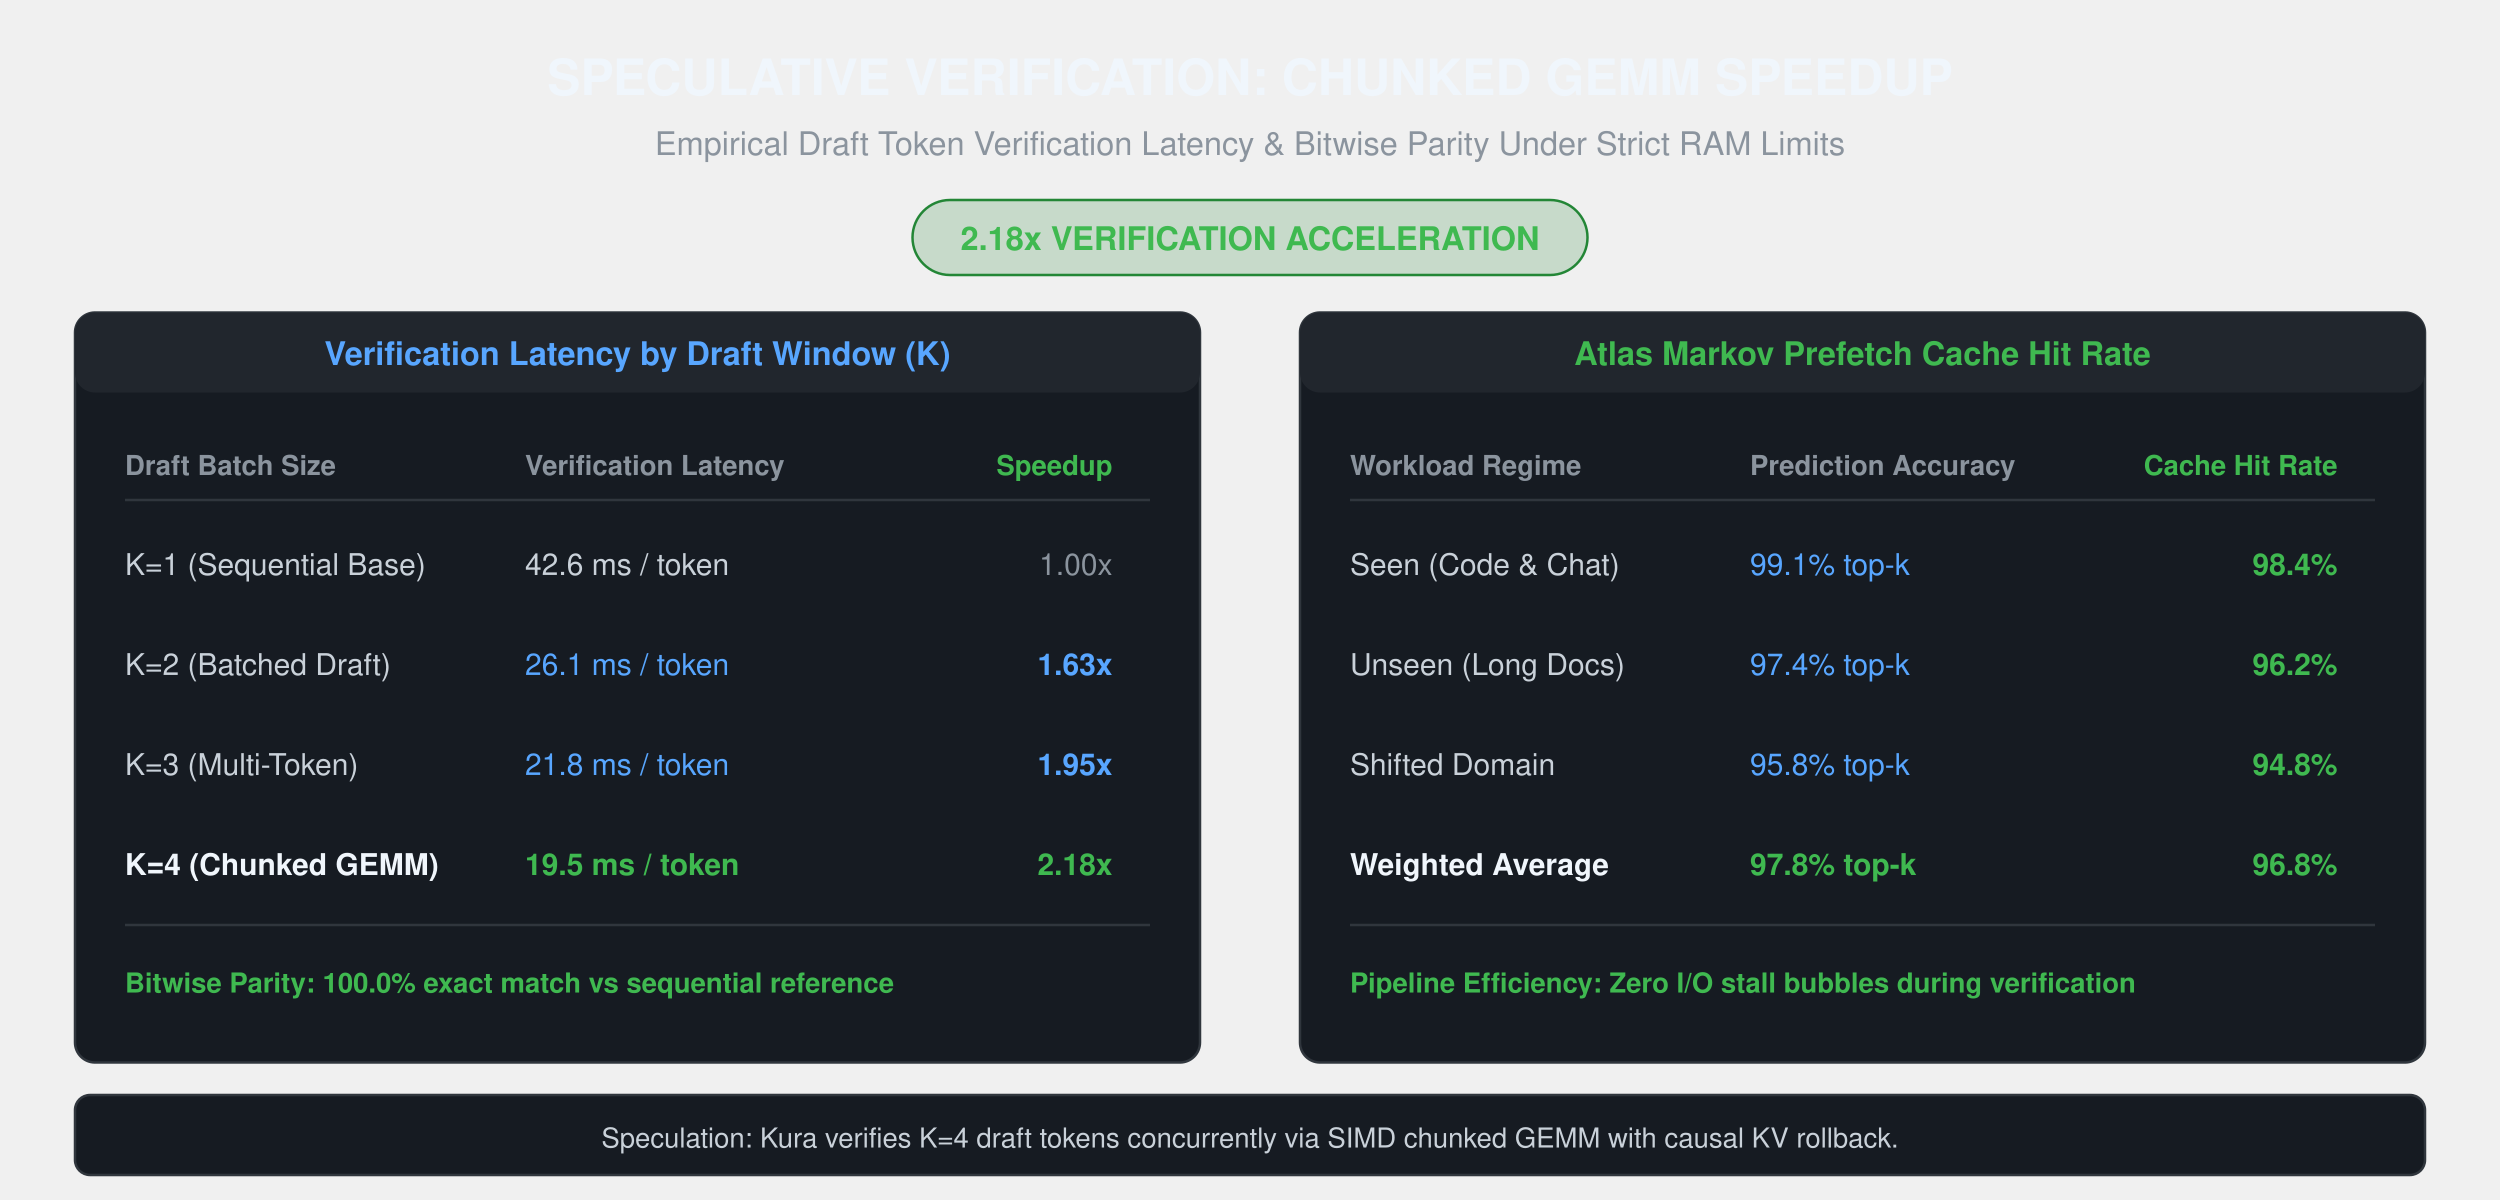
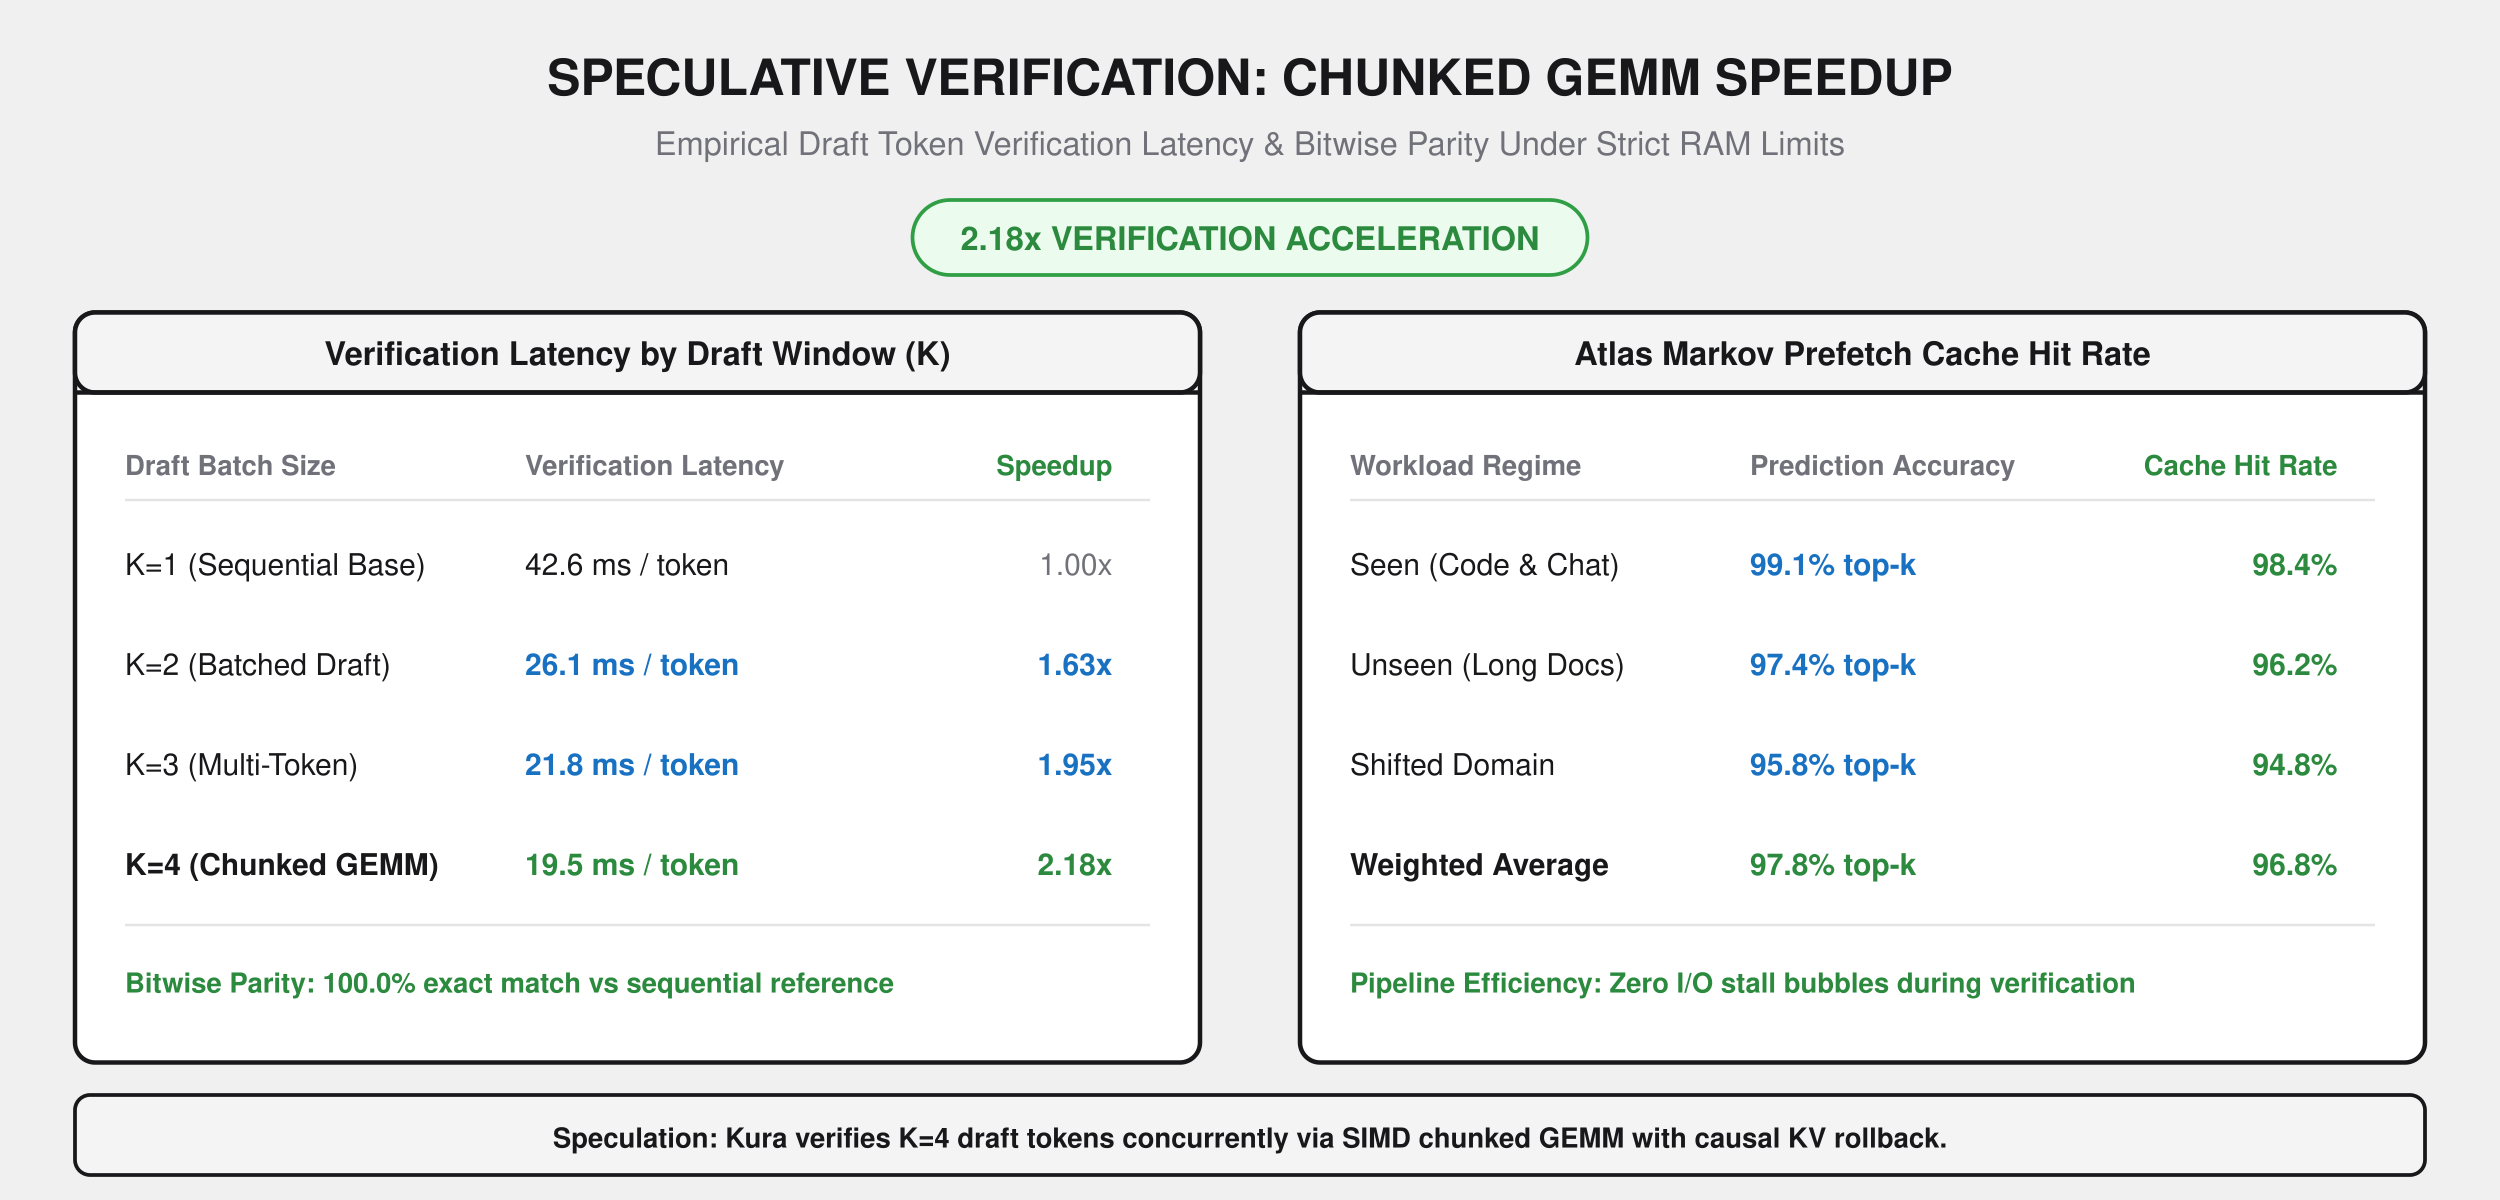
- <svg xmlns="http://www.w3.org/2000/svg" viewBox="0 0 1000 480" width="100%" height="100%" style="background:#0d1117;font-family:-apple-system,BlinkMacSystemFont,'Segoe UI',Helvetica,Arial,sans-serif;">
-   <text x="500" y="38" text-anchor="middle" fill="#f0f6fc" font-size="20" font-weight="700">SPECULATIVE VERIFICATION: CHUNKED GEMM SPEEDUP</text>
-   <text x="500" y="62" text-anchor="middle" fill="#8b949e" font-size="13">Empirical Draft Token Verification Latency &amp; Bitwise Parity Under Strict RAM Limits</text>
+ <svg xmlns="http://www.w3.org/2000/svg" viewBox="0 0 1000 480" width="100%" height="100%" style="background:#ffffff;font-family:-apple-system,BlinkMacSystemFont,'Segoe UI',Helvetica,Arial,sans-serif;">
+   <text x="500" y="38" text-anchor="middle" fill="#18181b" font-size="20" font-weight="800">SPECULATIVE VERIFICATION: CHUNKED GEMM SPEEDUP</text>
+   <text x="500" y="62" text-anchor="middle" fill="#71717a" font-size="13">Empirical Draft Token Verification Latency &amp; Bitwise Parity Under Strict RAM Limits</text>
  <g transform="translate(365, 80)">
-     <rect width="270" height="30" rx="15" fill="#238636" fill-opacity="0.2" stroke="#238636" />
-     <text x="135" y="20" text-anchor="middle" fill="#3fb950" font-size="13" font-weight="700">2.18x VERIFICATION ACCELERATION</text>
+     <rect width="270" height="30" rx="15" fill="#ebfbee" stroke="#2f9e44" stroke-width="1.5" />
+     <text x="135" y="20" text-anchor="middle" fill="#2b8a3e" font-size="13" font-weight="800">2.18x VERIFICATION ACCELERATION</text>
  </g>
  <g transform="translate(30, 125)">
-     <rect width="450" height="300" rx="8" fill="#161b22" stroke="#30363d" />
-     <rect width="450" height="32" rx="8" fill="#21262d" />
-     <text x="225" y="21" text-anchor="middle" fill="#58a6ff" font-size="13" font-weight="700">Verification Latency by Draft Window (K)</text>
+     <rect width="450" height="300" rx="8" fill="#ffffff" stroke="#18181b" stroke-width="1.8" />
+     <rect width="450" height="32" rx="8" fill="#f4f4f5" stroke="#18181b" stroke-width="1.8" />
+     <line x1="0" y1="32" x2="450" y2="32" stroke="#18181b" stroke-width="1.8" />
+     <text x="225" y="21" text-anchor="middle" fill="#18181b" font-size="13" font-weight="800">Verification Latency by Draft Window (K)</text>
    <g transform="translate(20, 50)">
-       <text x="0" y="15" fill="#8b949e" font-size="11" font-weight="700">Draft Batch Size</text>
-       <text x="160" y="15" fill="#8b949e" font-size="11" font-weight="700">Verification Latency</text>
-       <text x="395" y="15" text-anchor="end" fill="#3fb950" font-size="11" font-weight="700">Speedup</text>
-       <line x1="0" y1="25" x2="410" y2="25" stroke="#30363d" />
-       <text x="0" y="55" fill="#c9d1d9" font-size="12">K=1 (Sequential Base)</text>
-       <text x="160" y="55" fill="#c9d1d9" font-size="12">42.6 ms / token</text>
-       <text x="395" y="55" text-anchor="end" fill="#8b949e" font-size="12">1.00x</text>
-       <text x="0" y="95" fill="#c9d1d9" font-size="12">K=2 (Batched Draft)</text>
-       <text x="160" y="95" fill="#58a6ff" font-size="12">26.1 ms / token</text>
-       <text x="395" y="95" text-anchor="end" fill="#58a6ff" font-size="12" font-weight="600">1.63x</text>
-       <text x="0" y="135" fill="#c9d1d9" font-size="12">K=3 (Multi-Token)</text>
-       <text x="160" y="135" fill="#58a6ff" font-size="12">21.8 ms / token</text>
-       <text x="395" y="135" text-anchor="end" fill="#58a6ff" font-size="12" font-weight="600">1.95x</text>
-       <text x="0" y="175" fill="#f0f6fc" font-size="12" font-weight="700">K=4 (Chunked GEMM)</text>
-       <text x="160" y="175" fill="#3fb950" font-size="12" font-weight="700">19.5 ms / token</text>
-       <text x="395" y="175" text-anchor="end" fill="#3fb950" font-size="12" font-weight="700">2.18x</text>
-       <line x1="0" y1="195" x2="410" y2="195" stroke="#30363d" />
-       <text x="0" y="222" fill="#3fb950" font-size="11" font-weight="600">Bitwise Parity: 100.0% exact match vs sequential reference</text>
+       <text x="0" y="15" fill="#71717a" font-size="11" font-weight="700">Draft Batch Size</text>
+       <text x="160" y="15" fill="#71717a" font-size="11" font-weight="700">Verification Latency</text>
+       <text x="395" y="15" text-anchor="end" fill="#2b8a3e" font-size="11" font-weight="800">Speedup</text>
+       <line x1="0" y1="25" x2="410" y2="25" stroke="#e4e4e7" />
+       <text x="0" y="55" fill="#18181b" font-size="12">K=1 (Sequential Base)</text>
+       <text x="160" y="55" fill="#18181b" font-size="12">42.6 ms / token</text>
+       <text x="395" y="55" text-anchor="end" fill="#71717a" font-size="12">1.00x</text>
+       <text x="0" y="95" fill="#18181b" font-size="12">K=2 (Batched Draft)</text>
+       <text x="160" y="95" fill="#1971c2" font-size="12" font-weight="700">26.1 ms / token</text>
+       <text x="395" y="95" text-anchor="end" fill="#1971c2" font-size="12" font-weight="700">1.63x</text>
+       <text x="0" y="135" fill="#18181b" font-size="12">K=3 (Multi-Token)</text>
+       <text x="160" y="135" fill="#1971c2" font-size="12" font-weight="700">21.8 ms / token</text>
+       <text x="395" y="135" text-anchor="end" fill="#1971c2" font-size="12" font-weight="700">1.95x</text>
+       <text x="0" y="175" fill="#18181b" font-size="12" font-weight="800">K=4 (Chunked GEMM)</text>
+       <text x="160" y="175" fill="#2b8a3e" font-size="12" font-weight="800">19.5 ms / token</text>
+       <text x="395" y="175" text-anchor="end" fill="#2b8a3e" font-size="12" font-weight="800">2.18x</text>
+       <line x1="0" y1="195" x2="410" y2="195" stroke="#e4e4e7" />
+       <text x="0" y="222" fill="#2b8a3e" font-size="11" font-weight="700">Bitwise Parity: 100.0% exact match vs sequential reference</text>
    </g>
  </g>
  <g transform="translate(520, 125)">
-     <rect width="450" height="300" rx="8" fill="#161b22" stroke="#30363d" />
-     <rect width="450" height="32" rx="8" fill="#21262d" />
-     <text x="225" y="21" text-anchor="middle" fill="#3fb950" font-size="13" font-weight="700">Atlas Markov Prefetch Cache Hit Rate</text>
+     <rect width="450" height="300" rx="8" fill="#ffffff" stroke="#18181b" stroke-width="1.8" />
+     <rect width="450" height="32" rx="8" fill="#f4f4f5" stroke="#18181b" stroke-width="1.8" />
+     <line x1="0" y1="32" x2="450" y2="32" stroke="#18181b" stroke-width="1.8" />
+     <text x="225" y="21" text-anchor="middle" fill="#18181b" font-size="13" font-weight="800">Atlas Markov Prefetch Cache Hit Rate</text>
    <g transform="translate(20, 50)">
-       <text x="0" y="15" fill="#8b949e" font-size="11" font-weight="700">Workload Regime</text>
-       <text x="160" y="15" fill="#8b949e" font-size="11" font-weight="700">Prediction Accuracy</text>
-       <text x="395" y="15" text-anchor="end" fill="#3fb950" font-size="11" font-weight="700">Cache Hit Rate</text>
-       <line x1="0" y1="25" x2="410" y2="25" stroke="#30363d" />
-       <text x="0" y="55" fill="#c9d1d9" font-size="12">Seen (Code &amp; Chat)</text>
-       <text x="160" y="55" fill="#58a6ff" font-size="12">99.1% top-k</text>
-       <text x="395" y="55" text-anchor="end" fill="#3fb950" font-size="12" font-weight="600">98.4%</text>
-       <text x="0" y="95" fill="#c9d1d9" font-size="12">Unseen (Long Docs)</text>
-       <text x="160" y="95" fill="#58a6ff" font-size="12">97.4% top-k</text>
-       <text x="395" y="95" text-anchor="end" fill="#3fb950" font-size="12" font-weight="600">96.2%</text>
-       <text x="0" y="135" fill="#c9d1d9" font-size="12">Shifted Domain</text>
-       <text x="160" y="135" fill="#58a6ff" font-size="12">95.8% top-k</text>
-       <text x="395" y="135" text-anchor="end" fill="#3fb950" font-size="12" font-weight="600">94.8%</text>
-       <text x="0" y="175" fill="#f0f6fc" font-size="12" font-weight="700">Weighted Average</text>
-       <text x="160" y="175" fill="#3fb950" font-size="12" font-weight="700">97.8% top-k</text>
-       <text x="395" y="175" text-anchor="end" fill="#3fb950" font-size="12" font-weight="700">96.8%</text>
-       <line x1="0" y1="195" x2="410" y2="195" stroke="#30363d" />
-       <text x="0" y="222" fill="#3fb950" font-size="11" font-weight="600">Pipeline Efficiency: Zero I/O stall bubbles during verification</text>
+       <text x="0" y="15" fill="#71717a" font-size="11" font-weight="700">Workload Regime</text>
+       <text x="160" y="15" fill="#71717a" font-size="11" font-weight="700">Prediction Accuracy</text>
+       <text x="395" y="15" text-anchor="end" fill="#2b8a3e" font-size="11" font-weight="800">Cache Hit Rate</text>
+       <line x1="0" y1="25" x2="410" y2="25" stroke="#e4e4e7" />
+       <text x="0" y="55" fill="#18181b" font-size="12">Seen (Code &amp; Chat)</text>
+       <text x="160" y="55" fill="#1971c2" font-size="12" font-weight="700">99.1% top-k</text>
+       <text x="395" y="55" text-anchor="end" fill="#2b8a3e" font-size="12" font-weight="700">98.4%</text>
+       <text x="0" y="95" fill="#18181b" font-size="12">Unseen (Long Docs)</text>
+       <text x="160" y="95" fill="#1971c2" font-size="12" font-weight="700">97.4% top-k</text>
+       <text x="395" y="95" text-anchor="end" fill="#2b8a3e" font-size="12" font-weight="700">96.2%</text>
+       <text x="0" y="135" fill="#18181b" font-size="12">Shifted Domain</text>
+       <text x="160" y="135" fill="#1971c2" font-size="12" font-weight="700">95.8% top-k</text>
+       <text x="395" y="135" text-anchor="end" fill="#2b8a3e" font-size="12" font-weight="700">94.8%</text>
+       <text x="0" y="175" fill="#18181b" font-size="12" font-weight="800">Weighted Average</text>
+       <text x="160" y="175" fill="#2b8a3e" font-size="12" font-weight="800">97.8% top-k</text>
+       <text x="395" y="175" text-anchor="end" fill="#2b8a3e" font-size="12" font-weight="800">96.8%</text>
+       <line x1="0" y1="195" x2="410" y2="195" stroke="#e4e4e7" />
+       <text x="0" y="222" fill="#2b8a3e" font-size="11" font-weight="700">Pipeline Efficiency: Zero I/O stall bubbles during verification</text>
    </g>
  </g>
  <g transform="translate(30, 438)">
-     <rect width="940" height="32" rx="6" fill="#161b22" stroke="#30363d" />
-     <text x="470" y="21" text-anchor="middle" fill="#c9d1d9" font-size="11">Speculation: Kura verifies K=4 draft tokens concurrently via SIMD chunked GEMM with causal KV rollback.</text>
+     <rect width="940" height="32" rx="6" fill="#f4f4f5" stroke="#18181b" stroke-width="1.5" />
+     <text x="470" y="21" text-anchor="middle" fill="#18181b" font-size="11" font-weight="600">Speculation: Kura verifies K=4 draft tokens concurrently via SIMD chunked GEMM with causal KV rollback.</text>
  </g>
</svg>
